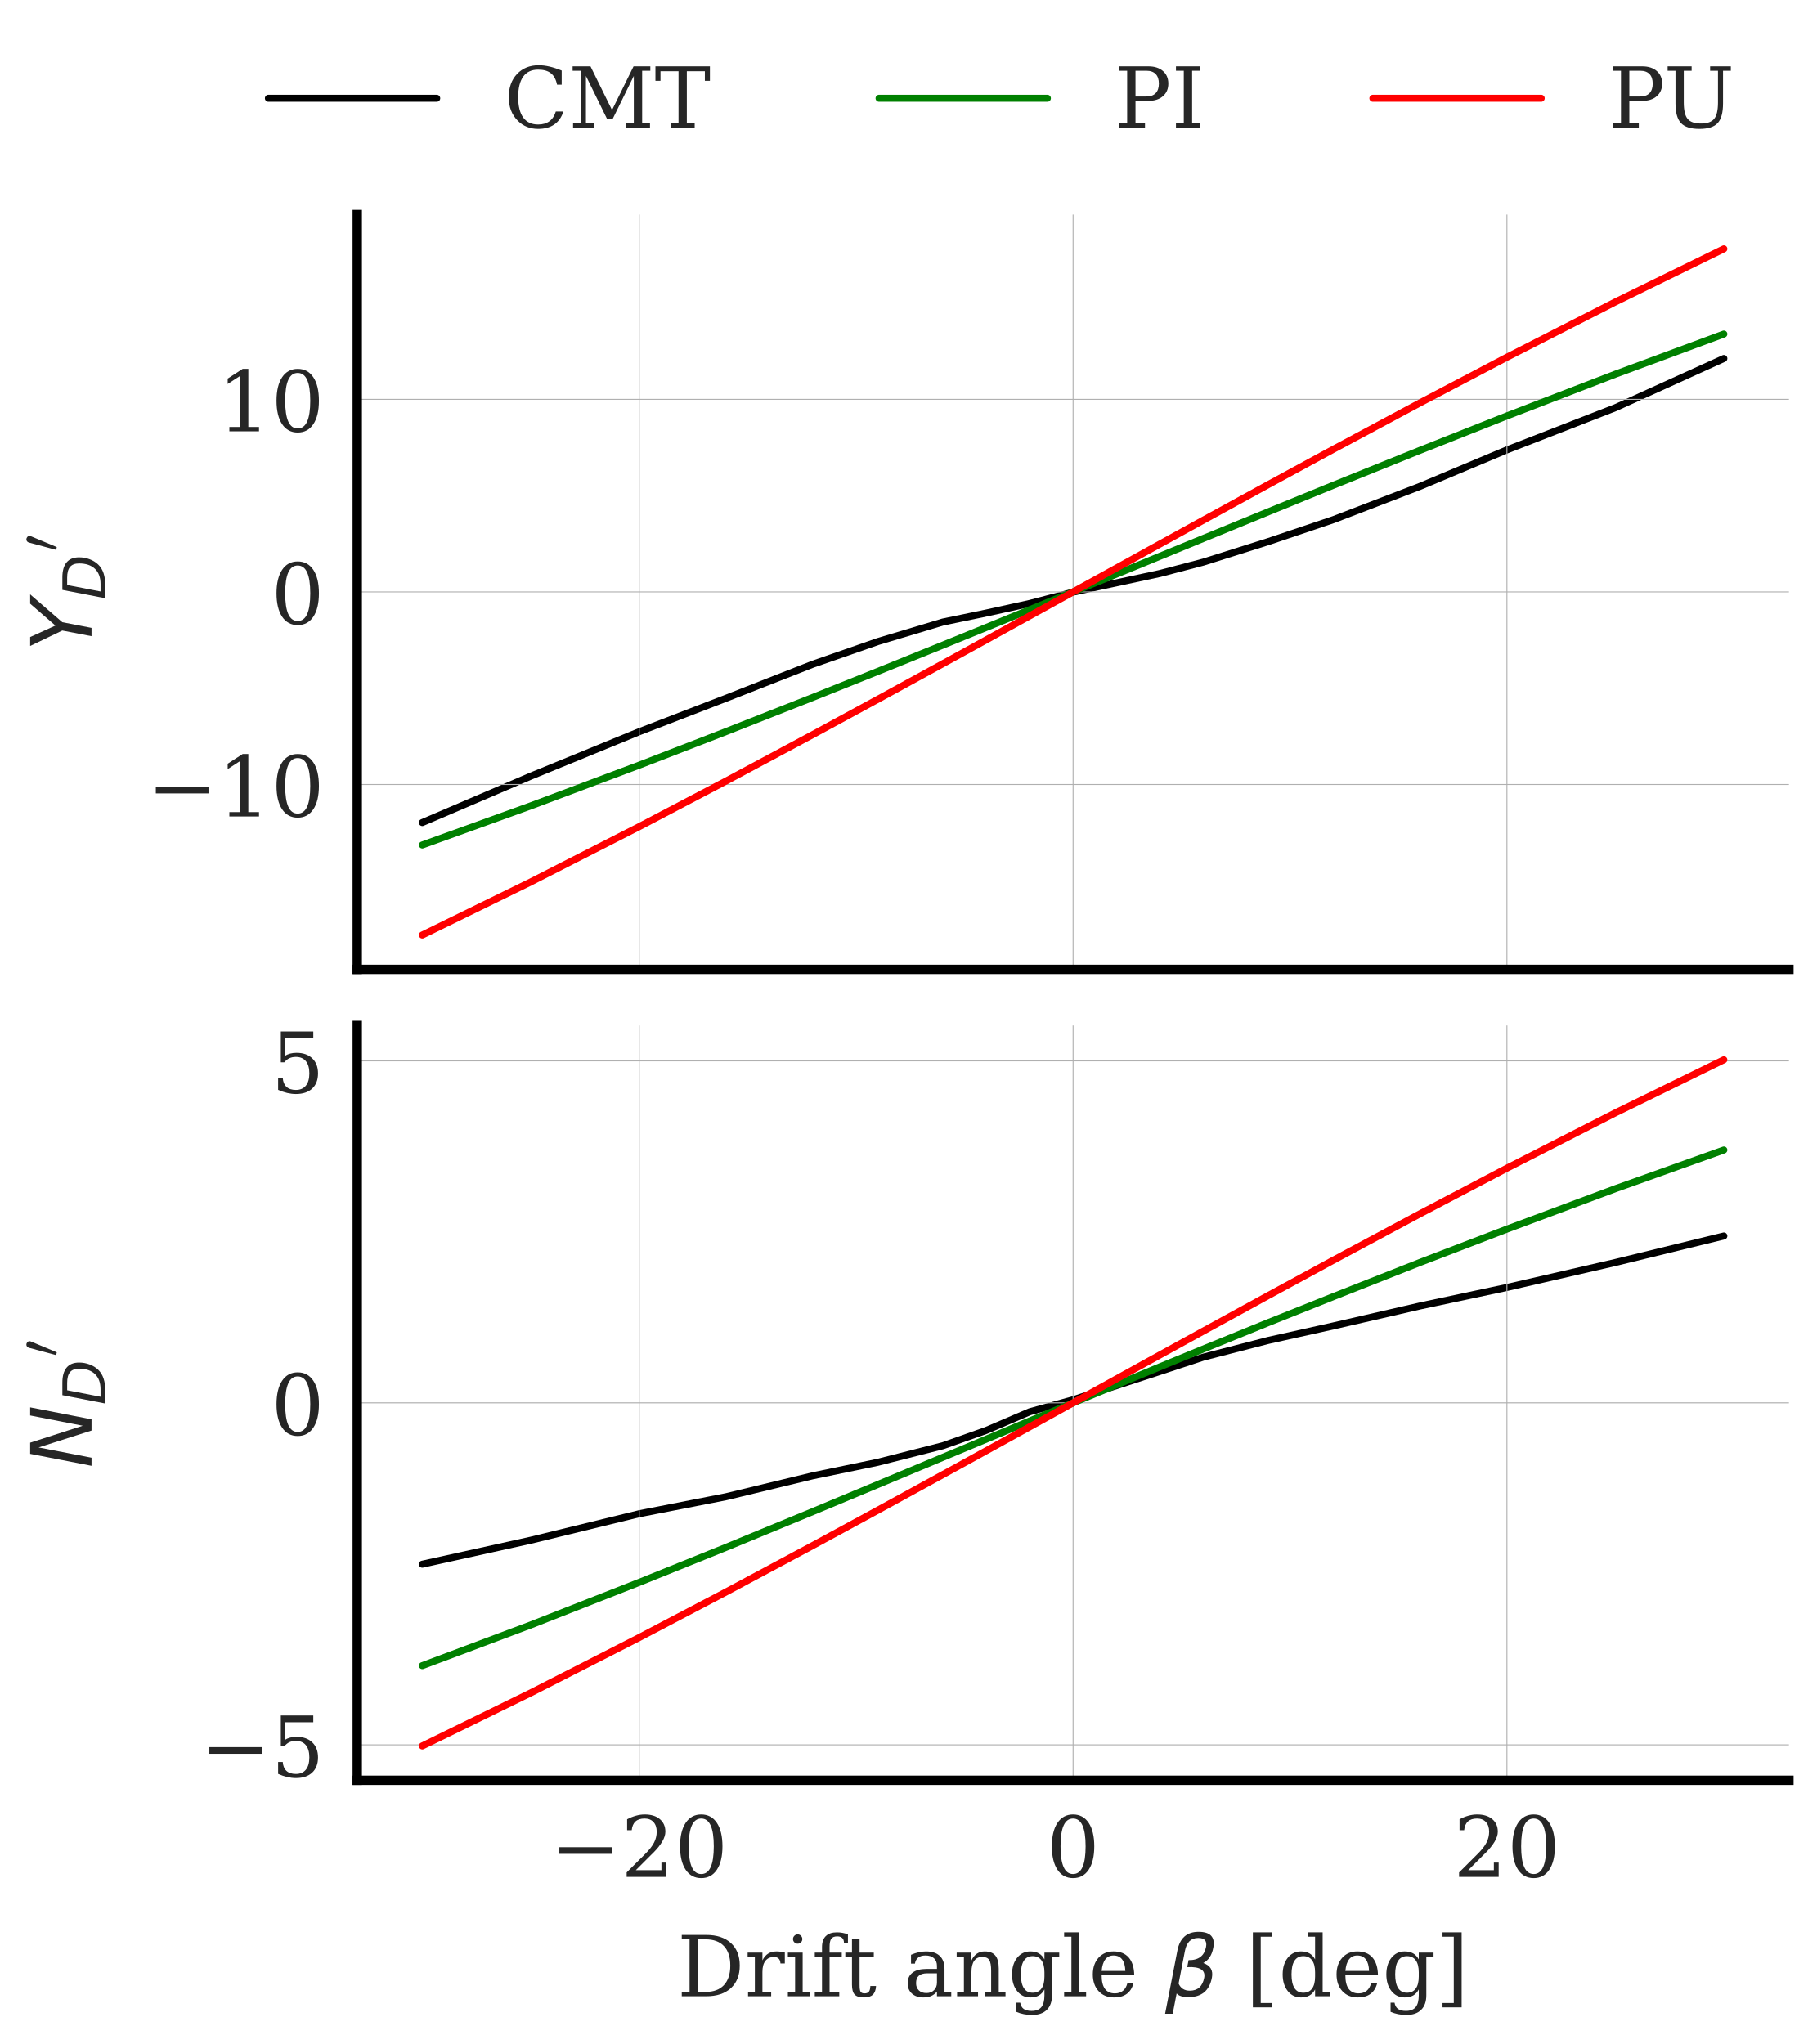
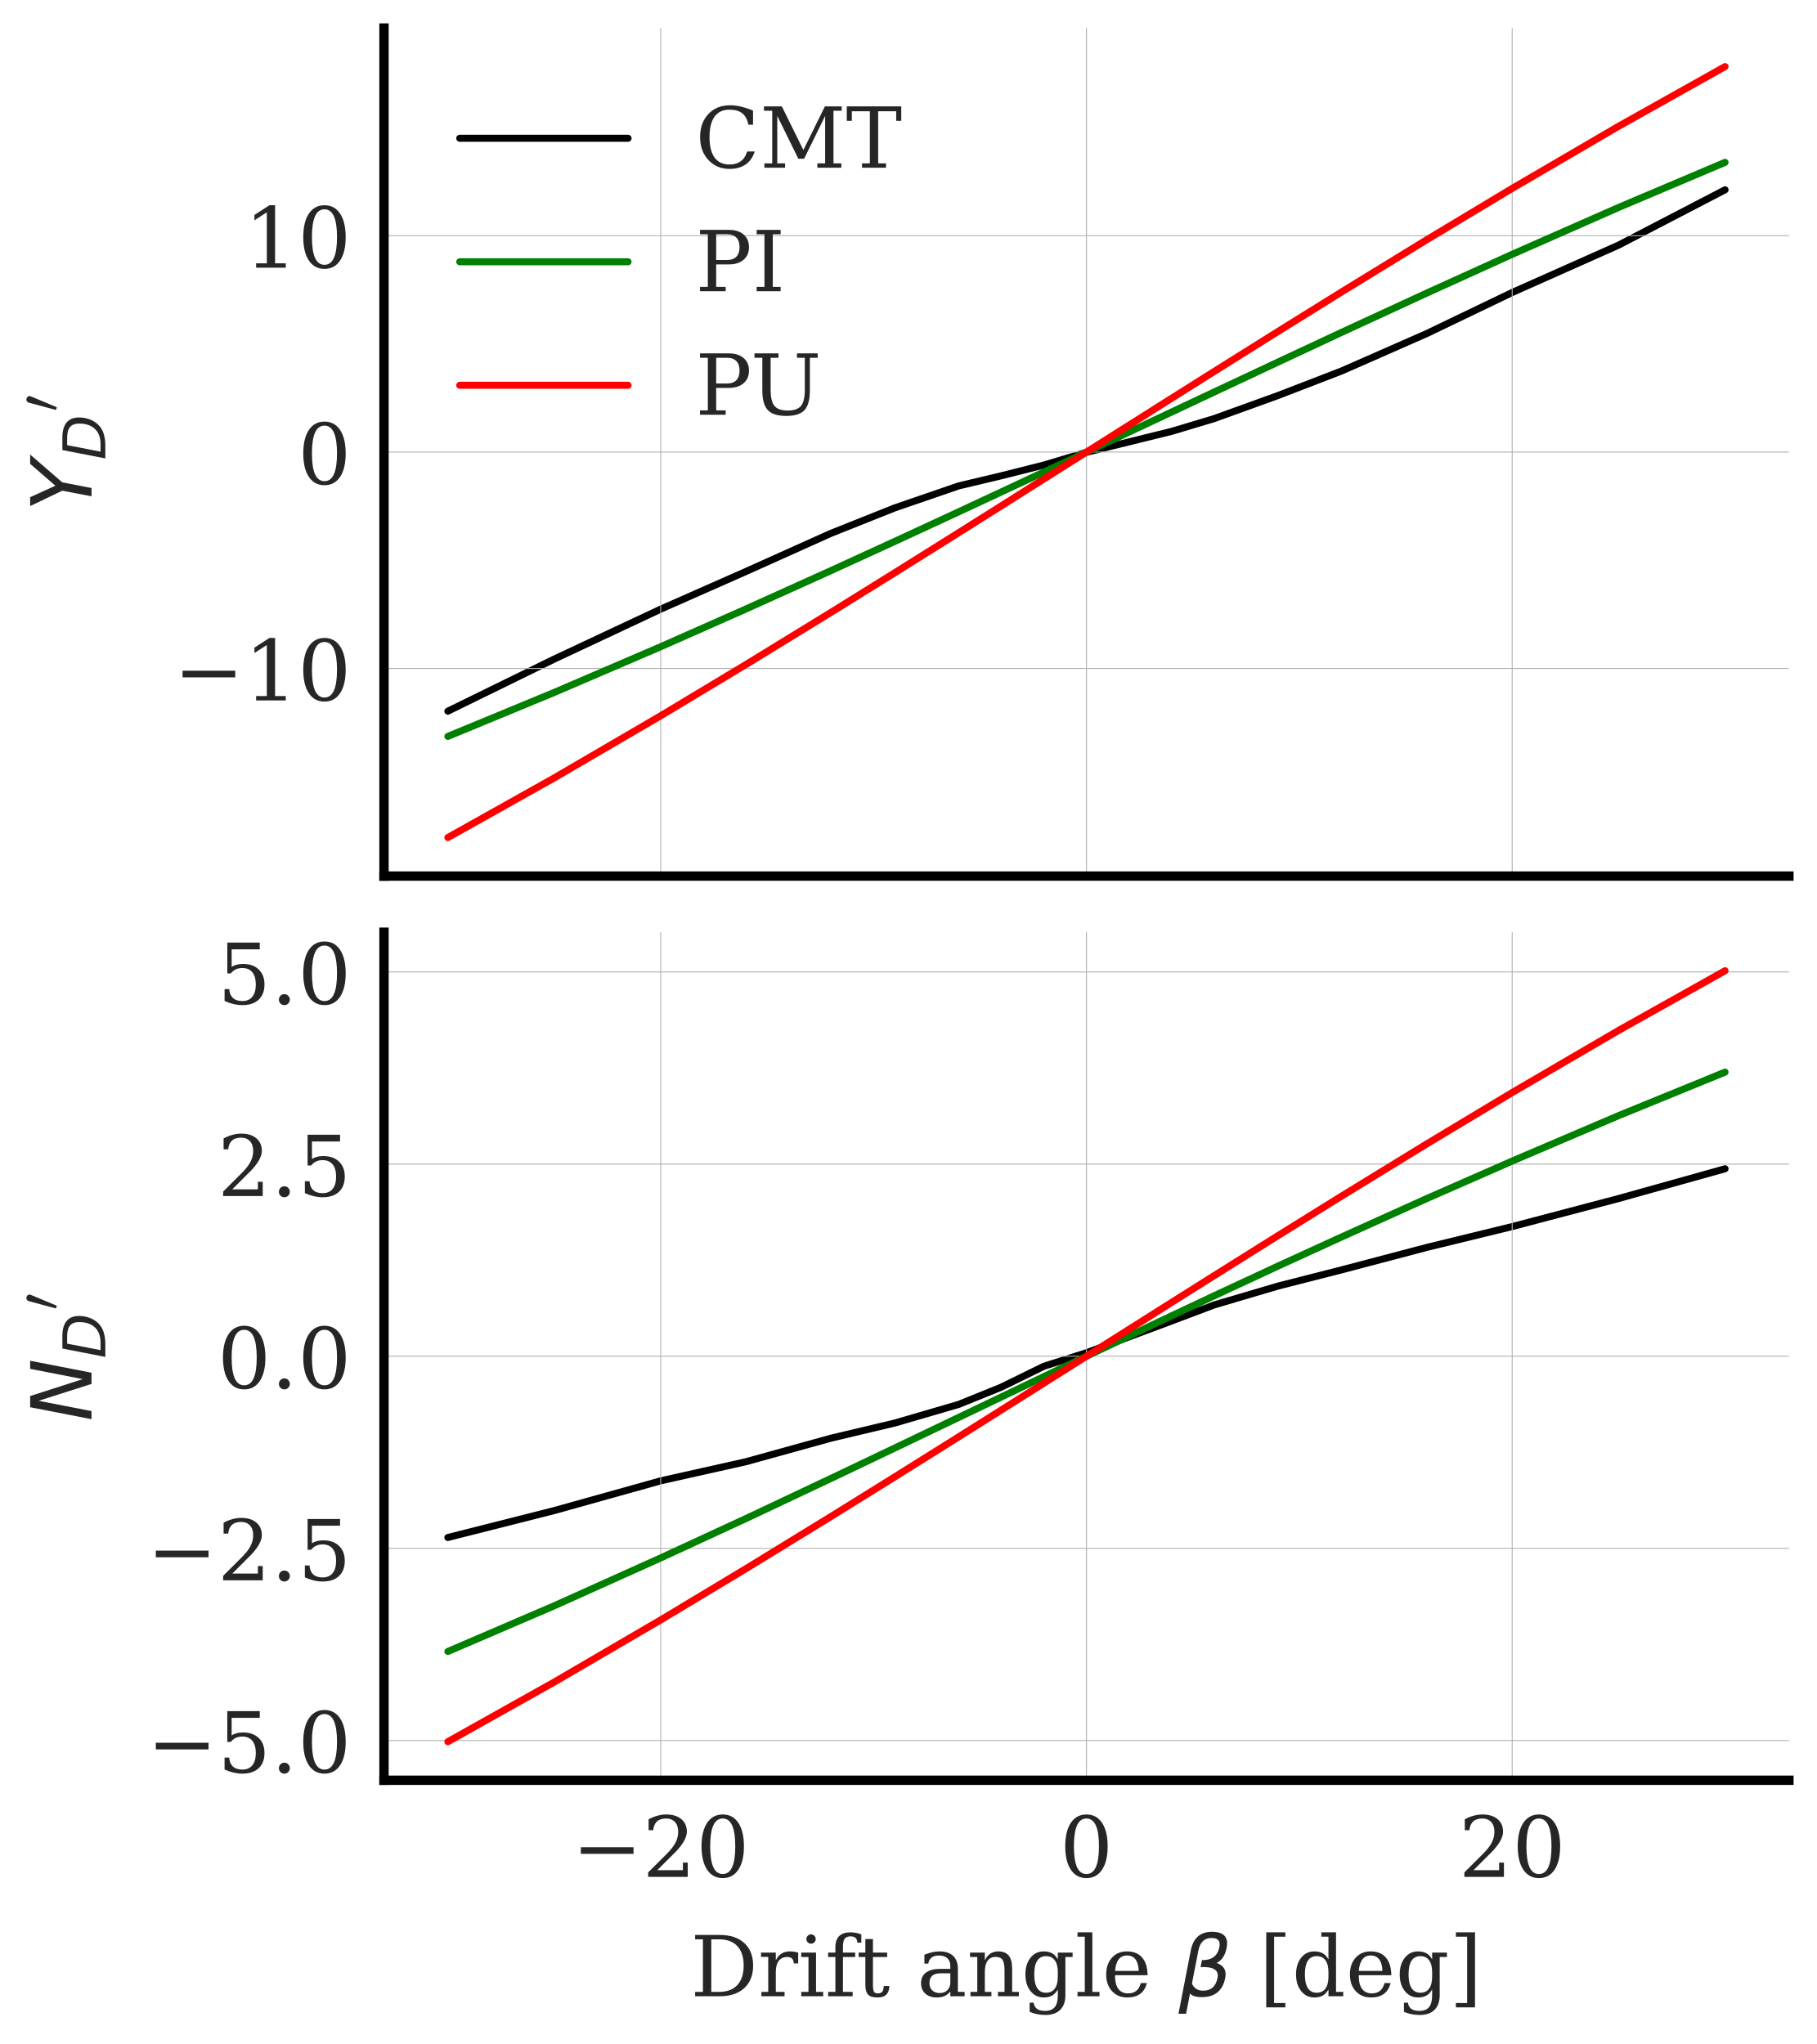
<svg xmlns="http://www.w3.org/2000/svg" xmlns:xlink="http://www.w3.org/1999/xlink" width="194.31pt" height="218.623pt" viewBox="0 0 194.31 218.623" version="1.1">
  <defs>
    <style type="text/css">*{stroke-linejoin: round; stroke-linecap: butt}</style>
  </defs>
  <g id="figure_1">
    <g id="patch_1">
      <path d="M 0 218.623  L 194.31 218.623  L 194.31 0  L 0 0  z " style="fill: #ffffff" />
    </g>
    <g id="axes_1">
      <g id="patch_2">
-         <path d="M 38.205 103.678  L 191.309 103.678  L 191.309 22.944  L 38.205 22.944  z " style="fill: #ffffff" />
+         <path d="M 41.065 93.706  L 191.309 93.706  L 191.309 3  L 41.065 3  z " style="fill: #ffffff" />
      </g>
      <g id="line2d_1">
-         <path d="M 184.35 38.343  L 172.751 43.607  L 161.152 48.119  L 151.873 52.015  L 142.594 55.58  L 135.635 57.926  L 128.676 60.122  L 124.036 61.34  L 114.757 63.335  L 110.118 64.546  L 105.478 65.567  L 100.838 66.53  L 93.879 68.62  L 86.92 71.042  L 77.641 74.682  L 68.362 78.262  L 56.763 83.014  L 45.164 87.978  " clip-path="url(#p307c24234c)" style="fill: none; stroke: #000000; stroke-width: 0.75; stroke-linecap: round" />
+         <path d="M 184.48 20.301  L 173.098 26.216  L 161.716 31.285  L 152.61 35.662  L 143.504 39.667  L 136.675 42.303  L 129.846 44.771  L 125.293 46.139  L 116.187 48.38  L 111.634 49.741  L 107.082 50.888  L 102.529 51.97  L 95.699 54.318  L 88.87 57.039  L 79.764 61.129  L 70.659 65.151  L 59.277 70.491  L 47.894 76.067  " clip-path="url(#p79ae833b40)" style="fill: none; stroke: #000000; stroke-width: 0.75; stroke-linecap: round" />
      </g>
      <g id="matplotlib.axis_1">
        <g id="xtick_1">
          <g id="line2d_2">
-             <path d="M 68.362 103.678  L 68.362 22.944  " clip-path="url(#p307c24234c)" style="fill: none; stroke: #b0b0b0; stroke-width: 0.1; stroke-linecap: round" />
+             <path d="M 70.659 93.706  L 70.659 3  " clip-path="url(#p79ae833b40)" style="fill: none; stroke: #b0b0b0; stroke-width: 0.1; stroke-linecap: round" />
          </g>
          <g id="line2d_3" />
        </g>
        <g id="xtick_2">
          <g id="line2d_4">
-             <path d="M 114.757 103.678  L 114.757 22.944  " clip-path="url(#p307c24234c)" style="fill: none; stroke: #b0b0b0; stroke-width: 0.1; stroke-linecap: round" />
+             <path d="M 116.187 93.706  L 116.187 3  " clip-path="url(#p79ae833b40)" style="fill: none; stroke: #b0b0b0; stroke-width: 0.1; stroke-linecap: round" />
          </g>
          <g id="line2d_5" />
        </g>
        <g id="xtick_3">
          <g id="line2d_6">
-             <path d="M 161.152 103.678  L 161.152 22.944  " clip-path="url(#p307c24234c)" style="fill: none; stroke: #b0b0b0; stroke-width: 0.1; stroke-linecap: round" />
+             <path d="M 161.716 93.706  L 161.716 3  " clip-path="url(#p79ae833b40)" style="fill: none; stroke: #b0b0b0; stroke-width: 0.1; stroke-linecap: round" />
          </g>
          <g id="line2d_7" />
        </g>
      </g>
      <g id="matplotlib.axis_2">
        <g id="ytick_1">
          <g id="line2d_8">
-             <path d="M 38.205 83.907  L 191.309 83.907  " clip-path="url(#p307c24234c)" style="fill: none; stroke: #b0b0b0; stroke-width: 0.1; stroke-linecap: round" />
+             <path d="M 41.065 71.494  L 191.309 71.494  " clip-path="url(#p79ae833b40)" style="fill: none; stroke: #b0b0b0; stroke-width: 0.1; stroke-linecap: round" />
          </g>
          <g id="line2d_9" />
          <g id="text_1">
-             <g style="fill: #262626" transform="translate(15.71055 87.32672) scale(0.09 -0.09)">
+             <g style="fill: #262626" transform="translate(18.57087 74.91308) scale(0.09 -0.09)">
              <defs>
                <path id="DejaVuSerif-2212" d="M 678 2259  L 4684 2259  L 4684 1753  L 678 1753  L 678 2259  z " transform="scale(0.015625)" />
                <path id="DejaVuSerif-31" d="M 909 0  L 909 331  L 1722 331  L 1722 4213  L 781 3603  L 781 4013  L 1919 4750  L 2350 4750  L 2350 331  L 3163 331  L 3163 0  L 909 0  z " transform="scale(0.015625)" />
                <path id="DejaVuSerif-30" d="M 2034 219  Q 2513 219 2750 744  Q 2988 1269 2988 2328  Q 2988 3391 2750 3916  Q 2513 4441 2034 4441  Q 1556 4441 1318 3916  Q 1081 3391 1081 2328  Q 1081 1269 1318 744  Q 1556 219 2034 219  z M 2034 -91  Q 1275 -91 848 546  Q 422 1184 422 2328  Q 422 3475 848 4112  Q 1275 4750 2034 4750  Q 2797 4750 3222 4112  Q 3647 3475 3647 2328  Q 3647 1184 3222 546  Q 2797 -91 2034 -91  z " transform="scale(0.015625)" />
              </defs>
              <use xlink:href="#DejaVuSerif-2212" />
              <use xlink:href="#DejaVuSerif-31" x="83.789" />
              <use xlink:href="#DejaVuSerif-30" x="147.412" />
            </g>
          </g>
        </g>
        <g id="ytick_2">
          <g id="line2d_10">
-             <path d="M 38.205 63.311  L 191.309 63.311  " clip-path="url(#p307c24234c)" style="fill: none; stroke: #b0b0b0; stroke-width: 0.1; stroke-linecap: round" />
+             <path d="M 41.065 48.353  L 191.309 48.353  " clip-path="url(#p79ae833b40)" style="fill: none; stroke: #b0b0b0; stroke-width: 0.1; stroke-linecap: round" />
          </g>
          <g id="line2d_11" />
          <g id="text_2">
-             <g style="fill: #262626" transform="translate(28.97852 66.73009) scale(0.09 -0.09)">
+             <g style="fill: #262626" transform="translate(31.83883 51.77249) scale(0.09 -0.09)">
              <use xlink:href="#DejaVuSerif-30" />
            </g>
          </g>
        </g>
        <g id="ytick_3">
          <g id="line2d_12">
-             <path d="M 38.205 42.714  L 191.309 42.714  " clip-path="url(#p307c24234c)" style="fill: none; stroke: #b0b0b0; stroke-width: 0.1; stroke-linecap: round" />
+             <path d="M 41.065 25.213  L 191.309 25.213  " clip-path="url(#p79ae833b40)" style="fill: none; stroke: #b0b0b0; stroke-width: 0.1; stroke-linecap: round" />
          </g>
          <g id="line2d_13" />
          <g id="text_3">
-             <g style="fill: #262626" transform="translate(23.25227 46.13346) scale(0.09 -0.09)">
+             <g style="fill: #262626" transform="translate(26.11258 28.63191) scale(0.09 -0.09)">
              <use xlink:href="#DejaVuSerif-31" />
              <use xlink:href="#DejaVuSerif-30" x="63.623" />
            </g>
          </g>
        </g>
        <g id="text_4">
-           <g style="fill: #262626" transform="translate(9.838834 69.65579) rotate(-90) scale(0.09 -0.09)">
+           <g style="fill: #262626" transform="translate(9.838834 54.6982) rotate(-90) scale(0.09 -0.09)">
            <defs>
              <path id="DejaVuSans-Oblique-59" d="M 403 4666  L 1081 4666  L 1953 2747  L 3616 4666  L 4325 4666  L 2209 2222  L 1778 0  L 1147 0  L 1575 2222  L 403 4666  z " transform="scale(0.015625)" />
              <path id="DejaVuSans-Oblique-44" d="M 1081 4666  L 2438 4666  Q 3519 4666 4070 4208  Q 4622 3750 4622 2847  Q 4622 2250 4412 1698  Q 4203 1147 3834 769  Q 3463 381 2891 190  Q 2319 0 1538 0  L 172 0  L 1081 4666  z M 1613 4147  L 909 519  L 1734 519  Q 2794 519 3375 1128  Q 3956 1738 3956 2847  Q 3956 3519 3581 3833  Q 3206 4147 2406 4147  L 1613 4147  z " transform="scale(0.015625)" />
              <path id="Cmsy10-30" d="M 225 347  Q 184 359 184 409  L 966 3316  Q 1003 3434 1093 3506  Q 1184 3578 1300 3578  Q 1450 3578 1564 3479  Q 1678 3381 1678 3231  Q 1678 3166 1644 3084  L 488 319  Q 466 275 428 275  Q 394 275 320 306  Q 247 338 225 347  z " transform="scale(0.015625)" />
            </defs>
            <use xlink:href="#DejaVuSans-Oblique-59" transform="translate(0 0.584375)" />
            <use xlink:href="#DejaVuSans-Oblique-44" transform="translate(61.08398 -15.82188) scale(0.7)" />
            <use xlink:href="#Cmsy10-30" transform="translate(118.6768 38.86563) scale(0.7)" />
          </g>
        </g>
      </g>
      <g id="line2d_14">
-         <path d="M 184.35 35.73  L 172.751 40.02  L 161.152 44.483  L 151.873 48.161  L 142.594 51.9  L 135.635 54.742  L 128.676 57.594  L 124.036 59.498  L 114.757 63.311  L 110.118 65.211  L 105.478 67.107  L 100.838 68.996  L 93.879 71.809  L 86.92 74.594  L 77.641 78.251  L 68.362 81.84  L 56.763 86.191  L 45.164 90.379  " clip-path="url(#p307c24234c)" style="fill: none; stroke: #008000; stroke-width: 0.75; stroke-linecap: round" />
+         <path d="M 184.48 17.366  L 173.098 22.186  L 161.716 27.2  L 152.61 31.332  L 143.504 35.533  L 136.675 38.726  L 129.846 41.93  L 125.293 44.07  L 116.187 48.353  L 111.634 50.488  L 107.082 52.618  L 102.529 54.74  L 95.699 57.902  L 88.87 61.03  L 79.764 65.139  L 70.659 69.171  L 59.277 74.059  L 47.894 78.764  " clip-path="url(#p79ae833b40)" style="fill: none; stroke: #008000; stroke-width: 0.75; stroke-linecap: round" />
      </g>
      <g id="line2d_15">
-         <path d="M 184.35 26.613  L 172.751 32.293  L 161.152 38.208  L 151.873 43.08  L 142.594 48.051  L 135.635 51.829  L 128.676 55.639  L 124.036 58.191  L 114.757 63.311  L 110.118 65.872  L 105.478 68.431  L 100.838 70.983  L 93.879 74.792  L 86.92 78.57  L 77.641 83.541  L 68.362 88.413  L 56.763 94.329  L 45.164 100.008  " clip-path="url(#p307c24234c)" style="fill: none; stroke: #ff0000; stroke-width: 0.75; stroke-linecap: round" />
+         <path d="M 184.48 7.123  L 173.098 13.504  L 161.716 20.15  L 152.61 25.624  L 143.504 31.209  L 136.675 35.454  L 129.846 39.734  L 125.293 42.601  L 116.187 48.353  L 111.634 51.231  L 107.082 54.105  L 102.529 56.973  L 95.699 61.253  L 88.87 65.498  L 79.764 71.082  L 70.659 76.556  L 59.277 83.202  L 47.894 89.583  " clip-path="url(#p79ae833b40)" style="fill: none; stroke: #ff0000; stroke-width: 0.75; stroke-linecap: round" />
      </g>
      <g id="patch_3">
-         <path d="M 38.205 103.678  L 38.205 22.944  " style="fill: none; stroke: #000000; stroke-linejoin: miter; stroke-linecap: square" />
+         <path d="M 41.065 93.706  L 41.065 3  " style="fill: none; stroke: #000000; stroke-linejoin: miter; stroke-linecap: square" />
      </g>
      <g id="patch_4">
-         <path d="M 38.205 103.678  L 191.309 103.678  " style="fill: none; stroke: #000000; stroke-linejoin: miter; stroke-linecap: square" />
+         <path d="M 41.065 93.706  L 191.309 93.706  " style="fill: none; stroke: #000000; stroke-linejoin: miter; stroke-linecap: square" />
      </g>
      <g id="legend_1">
        <g id="line2d_16">
-           <path d="M 28.703 10.512  L 37.703 10.512  L 46.703 10.512  " style="fill: none; stroke: #000000; stroke-width: 0.75; stroke-linecap: round" />
+           <path d="M 49.165 14.789  L 58.165 14.789  L 67.165 14.789  " style="fill: none; stroke: #000000; stroke-width: 0.75; stroke-linecap: round" />
        </g>
        <g id="text_5">
-           <g style="fill: #262626" transform="translate(53.90271 13.66204) scale(0.09 -0.09)">
+           <g style="fill: #262626" transform="translate(74.36508 17.93883) scale(0.09 -0.09)">
            <defs>
              <path id="DejaVuSerif-43" d="M 4513 1234  Q 4306 581 3820 245  Q 3334 -91 2591 -91  Q 2134 -91 1743 65  Q 1353 222 1050 525  Q 700 875 529 1320  Q 359 1766 359 2328  Q 359 3416 987 4083  Q 1616 4750 2644 4750  Q 3025 4750 3456 4650  Q 3888 4550 4384 4347  L 4384 3272  L 4031 3272  Q 3916 3859 3567 4137  Q 3219 4416 2591 4416  Q 1844 4416 1459 3886  Q 1075 3356 1075 2328  Q 1075 1303 1459 773  Q 1844 244 2591 244  Q 3113 244 3450 492  Q 3788 741 3938 1234  L 4513 1234  z " transform="scale(0.015625)" />
              <path id="DejaVuSerif-4d" d="M 353 0  L 353 331  L 947 331  L 947 4331  L 319 4331  L 319 4666  L 1678 4666  L 3316 1344  L 4953 4666  L 6228 4666  L 6228 4331  L 5606 4331  L 5606 331  L 6203 331  L 6203 0  L 4378 0  L 4378 331  L 4972 331  L 4972 3938  L 3372 684  L 2931 684  L 1331 3938  L 1331 331  L 1925 331  L 1925 0  L 353 0  z " transform="scale(0.015625)" />
              <path id="DejaVuSerif-54" d="M 1222 0  L 1222 331  L 1819 331  L 1819 4294  L 447 4294  L 447 3566  L 63 3566  L 63 4666  L 4206 4666  L 4206 3566  L 3822 3566  L 3822 4294  L 2450 4294  L 2450 331  L 3047 331  L 3047 0  L 1222 0  z " transform="scale(0.015625)" />
            </defs>
            <use xlink:href="#DejaVuSerif-43" />
            <use xlink:href="#DejaVuSerif-4d" x="76.514" />
            <use xlink:href="#DejaVuSerif-54" x="178.906" />
          </g>
        </g>
        <g id="line2d_17">
-           <path d="M 94.008 10.512  L 103.008 10.512  L 112.008 10.512  " style="fill: none; stroke: #008000; stroke-width: 0.75; stroke-linecap: round" />
+           <path d="M 49.165 27.999  L 58.165 27.999  L 67.165 27.999  " style="fill: none; stroke: #008000; stroke-width: 0.75; stroke-linecap: round" />
        </g>
        <g id="text_6">
-           <g style="fill: #262626" transform="translate(119.2076 13.66204) scale(0.09 -0.09)">
+           <g style="fill: #262626" transform="translate(74.36508 31.14915) scale(0.09 -0.09)">
            <defs>
              <path id="DejaVuSerif-50" d="M 1581 2375  L 2406 2375  Q 2872 2375 3115 2626  Q 3359 2878 3359 3353  Q 3359 3831 3115 4081  Q 2872 4331 2406 4331  L 1581 4331  L 1581 2375  z M 353 0  L 353 331  L 947 331  L 947 4331  L 353 4331  L 353 4666  L 2559 4666  Q 3259 4666 3668 4311  Q 4078 3956 4078 3353  Q 4078 2753 3668 2397  Q 3259 2041 2559 2041  L 1581 2041  L 1581 331  L 2303 331  L 2303 0  L 353 0  z " transform="scale(0.015625)" />
              <path id="DejaVuSerif-49" d="M 1581 331  L 2175 331  L 2175 0  L 353 0  L 353 331  L 947 331  L 947 4331  L 353 4331  L 353 4666  L 2175 4666  L 2175 4331  L 1581 4331  L 1581 331  z " transform="scale(0.015625)" />
            </defs>
            <use xlink:href="#DejaVuSerif-50" />
            <use xlink:href="#DejaVuSerif-49" x="67.285" />
          </g>
        </g>
        <g id="line2d_18">
-           <path d="M 146.818 10.512  L 155.818 10.512  L 164.818 10.512  " style="fill: none; stroke: #ff0000; stroke-width: 0.75; stroke-linecap: round" />
+           <path d="M 49.165 41.209  L 58.165 41.209  L 67.165 41.209  " style="fill: none; stroke: #ff0000; stroke-width: 0.75; stroke-linecap: round" />
        </g>
        <g id="text_7">
-           <g style="fill: #262626" transform="translate(172.0179 13.66204) scale(0.09 -0.09)">
+           <g style="fill: #262626" transform="translate(74.36508 44.35946) scale(0.09 -0.09)">
            <defs>
              <path id="DejaVuSerif-55" d="M 897 4331  L 300 4331  L 300 4666  L 2125 4666  L 2125 4331  L 1528 4331  L 1528 1919  Q 1528 1025 1820 672  Q 2113 319 2828 319  Q 3544 319 3836 672  Q 4128 1025 4128 1919  L 4128 4331  L 3531 4331  L 3531 4666  L 5106 4666  L 5106 4331  L 4513 4331  L 4513 1856  Q 4513 791 4103 350  Q 3694 -91 2713 -91  Q 1731 -91 1314 353  Q 897 797 897 1856  L 897 4331  z " transform="scale(0.015625)" />
            </defs>
            <use xlink:href="#DejaVuSerif-50" />
            <use xlink:href="#DejaVuSerif-55" x="65.535" />
          </g>
        </g>
      </g>
    </g>
    <g id="axes_2">
      <g id="patch_5">
-         <path d="M 38.205 190.413  L 191.309 190.413  L 191.309 109.678  L 38.205 109.678  z " style="fill: #ffffff" />
+         <path d="M 41.065 190.413  L 191.309 190.413  L 191.309 99.707  L 41.065 99.707  z " style="fill: #ffffff" />
      </g>
      <g id="line2d_19">
-         <path d="M 184.35 132.2  L 172.751 135.032  L 161.152 137.703  L 151.873 139.68  L 142.594 141.817  L 135.635 143.367  L 128.676 145.162  L 124.036 146.69  L 114.757 149.714  L 110.118 151.002  L 105.478 152.989  L 100.838 154.63  L 93.879 156.403  L 86.92 157.846  L 77.641 160.09  L 68.362 161.907  L 56.763 164.738  L 45.164 167.303  " clip-path="url(#pb700f3cced)" style="fill: none; stroke: #000000; stroke-width: 0.75; stroke-linecap: round" />
+         <path d="M 184.48 125.01  L 173.098 128.192  L 161.716 131.193  L 152.61 133.414  L 143.504 135.815  L 136.675 137.556  L 129.846 139.573  L 125.293 141.29  L 116.187 144.687  L 111.634 146.134  L 107.082 148.367  L 102.529 150.21  L 95.699 152.203  L 88.87 153.824  L 79.764 156.345  L 70.659 158.386  L 59.277 161.567  L 47.894 164.449  " clip-path="url(#p28861a673f)" style="fill: none; stroke: #000000; stroke-width: 0.75; stroke-linecap: round" />
      </g>
      <g id="matplotlib.axis_3">
        <g id="xtick_4">
          <g id="line2d_20">
-             <path d="M 68.362 190.413  L 68.362 109.678  " clip-path="url(#pb700f3cced)" style="fill: none; stroke: #b0b0b0; stroke-width: 0.1; stroke-linecap: round" />
+             <path d="M 70.659 190.413  L 70.659 99.707  " clip-path="url(#p28861a673f)" style="fill: none; stroke: #b0b0b0; stroke-width: 0.1; stroke-linecap: round" />
          </g>
          <g id="line2d_21" />
          <g id="text_8">
-             <g style="fill: #262626" transform="translate(58.86463 200.7511) scale(0.09 -0.09)">
+             <g style="fill: #262626" transform="translate(61.16155 200.7511) scale(0.09 -0.09)">
              <defs>
                <path id="DejaVuSerif-32" d="M 819 3553  L 469 3553  L 469 4384  Q 803 4563 1142 4656  Q 1481 4750 1806 4750  Q 2534 4750 2956 4397  Q 3378 4044 3378 3438  Q 3378 2753 2422 1800  Q 2347 1728 2309 1691  L 1131 513  L 3078 513  L 3078 1088  L 3444 1088  L 3444 0  L 434 0  L 434 341  L 1850 1753  Q 2319 2222 2519 2614  Q 2719 3006 2719 3438  Q 2719 3909 2473 4175  Q 2228 4441 1797 4441  Q 1350 4441 1106 4219  Q 863 3997 819 3553  z " transform="scale(0.015625)" />
              </defs>
              <use xlink:href="#DejaVuSerif-2212" />
              <use xlink:href="#DejaVuSerif-32" x="83.789" />
              <use xlink:href="#DejaVuSerif-30" x="147.412" />
            </g>
          </g>
        </g>
        <g id="xtick_5">
          <g id="line2d_22">
-             <path d="M 114.757 190.413  L 114.757 109.678  " clip-path="url(#pb700f3cced)" style="fill: none; stroke: #b0b0b0; stroke-width: 0.1; stroke-linecap: round" />
+             <path d="M 116.187 190.413  L 116.187 99.707  " clip-path="url(#p28861a673f)" style="fill: none; stroke: #b0b0b0; stroke-width: 0.1; stroke-linecap: round" />
          </g>
          <g id="line2d_23" />
          <g id="text_9">
-             <g style="fill: #262626" transform="translate(111.894 200.7511) scale(0.09 -0.09)">
+             <g style="fill: #262626" transform="translate(113.3241 200.7511) scale(0.09 -0.09)">
              <use xlink:href="#DejaVuSerif-30" />
            </g>
          </g>
        </g>
        <g id="xtick_6">
          <g id="line2d_24">
-             <path d="M 161.152 190.413  L 161.152 109.678  " clip-path="url(#pb700f3cced)" style="fill: none; stroke: #b0b0b0; stroke-width: 0.1; stroke-linecap: round" />
+             <path d="M 161.716 190.413  L 161.716 99.707  " clip-path="url(#p28861a673f)" style="fill: none; stroke: #b0b0b0; stroke-width: 0.1; stroke-linecap: round" />
          </g>
          <g id="line2d_25" />
          <g id="text_10">
-             <g style="fill: #262626" transform="translate(155.4262 200.7511) scale(0.09 -0.09)">
+             <g style="fill: #262626" transform="translate(155.9896 200.7511) scale(0.09 -0.09)">
              <use xlink:href="#DejaVuSerif-32" />
              <use xlink:href="#DejaVuSerif-30" x="63.623" />
            </g>
          </g>
        </g>
        <g id="text_11">
-           <g style="fill: #262626" transform="translate(72.41209 213.5529) scale(0.09 -0.09)">
+           <g style="fill: #262626" transform="translate(73.84224 213.5529) scale(0.09 -0.09)">
            <defs>
              <path id="DejaVuSerif-44" d="M 1581 331  L 2163 331  Q 3072 331 3558 850  Q 4044 1369 4044 2338  Q 4044 3306 3559 3818  Q 3075 4331 2163 4331  L 1581 4331  L 1581 331  z M 353 0  L 353 331  L 947 331  L 947 4331  L 353 4331  L 353 4666  L 2209 4666  Q 3416 4666 4089 4050  Q 4763 3434 4763 2338  Q 4763 1238 4088 619  Q 3413 0 2209 0  L 353 0  z " transform="scale(0.015625)" />
              <path id="DejaVuSerif-72" d="M 3059 3328  L 3059 2497  L 2728 2497  Q 2713 2744 2591 2866  Q 2469 2988 2234 2988  Q 1809 2988 1582 2694  Q 1356 2400 1356 1850  L 1356 331  L 2022 331  L 2022 0  L 263 0  L 263 331  L 781 331  L 781 2994  L 231 2994  L 231 3322  L 1356 3322  L 1356 2731  Q 1525 3078 1790 3245  Q 2056 3413 2438 3413  Q 2578 3413 2733 3391  Q 2888 3369 3059 3328  z " transform="scale(0.015625)" />
              <path id="DejaVuSerif-69" d="M 622 4353  Q 622 4497 726 4603  Q 831 4709 978 4709  Q 1122 4709 1226 4603  Q 1331 4497 1331 4353  Q 1331 4206 1228 4103  Q 1125 4000 978 4000  Q 831 4000 726 4103  Q 622 4206 622 4353  z M 1356 331  L 1900 331  L 1900 0  L 231 0  L 231 331  L 781 331  L 781 2988  L 231 2988  L 231 3322  L 1356 3322  L 1356 331  z " transform="scale(0.015625)" />
              <path id="DejaVuSerif-66" d="M 2753 4078  L 2450 4078  Q 2447 4313 2317 4434  Q 2188 4556 1941 4556  Q 1619 4556 1487 4379  Q 1356 4203 1356 3750  L 1356 3322  L 2284 3322  L 2284 2988  L 1356 2988  L 1356 331  L 2094 331  L 2094 0  L 231 0  L 231 331  L 781 331  L 781 2988  L 231 2988  L 231 3322  L 781 3322  L 781 3738  Q 781 4294 1070 4578  Q 1359 4863 1919 4863  Q 2128 4863 2337 4825  Q 2547 4788 2753 4709  L 2753 4078  z " transform="scale(0.015625)" />
              <path id="DejaVuSerif-74" d="M 691 2988  L 184 2988  L 184 3322  L 691 3322  L 691 4353  L 1269 4353  L 1269 3322  L 2350 3322  L 2350 2988  L 1269 2988  L 1269 878  Q 1269 456 1350 337  Q 1431 219 1650 219  Q 1875 219 1978 351  Q 2081 484 2088 781  L 2522 781  Q 2497 328 2275 118  Q 2053 -91 1600 -91  Q 1103 -91 897 129  Q 691 350 691 878  L 691 2988  z " transform="scale(0.015625)" />
              <path id="DejaVuSerif-20" transform="scale(0.015625)" />
              <path id="DejaVuSerif-61" d="M 2547 1044  L 2547 1747  L 1806 1747  Q 1378 1747 1168 1562  Q 959 1378 959 997  Q 959 650 1171 447  Q 1384 244 1747 244  Q 2106 244 2326 466  Q 2547 688 2547 1044  z M 3122 2075  L 3122 331  L 3634 331  L 3634 0  L 2547 0  L 2547 359  Q 2356 128 2106 18  Q 1856 -91 1522 -91  Q 969 -91 644 203  Q 319 497 319 997  Q 319 1513 691 1797  Q 1063 2081 1741 2081  L 2547 2081  L 2547 2309  Q 2547 2688 2317 2895  Q 2088 3103 1672 3103  Q 1328 3103 1125 2947  Q 922 2791 872 2484  L 575 2484  L 575 3156  Q 875 3284 1158 3348  Q 1441 3413 1709 3413  Q 2400 3413 2761 3070  Q 3122 2728 3122 2075  z " transform="scale(0.015625)" />
              <path id="DejaVuSerif-6e" d="M 263 0  L 263 331  L 781 331  L 781 2988  L 231 2988  L 231 3322  L 1356 3322  L 1356 2731  Q 1516 3069 1770 3241  Q 2025 3413 2363 3413  Q 2913 3413 3172 3097  Q 3431 2781 3431 2113  L 3431 331  L 3944 331  L 3944 0  L 2356 0  L 2356 331  L 2853 331  L 2853 1931  Q 2853 2541 2703 2767  Q 2553 2994 2175 2994  Q 1775 2994 1565 2701  Q 1356 2409 1356 1850  L 1356 331  L 1856 331  L 1856 0  L 263 0  z " transform="scale(0.015625)" />
              <path id="DejaVuSerif-67" d="M 3359 2988  L 3359 72  Q 3359 -644 2965 -1033  Q 2572 -1422 1844 -1422  Q 1516 -1422 1216 -1362  Q 916 -1303 641 -1184  L 641 -488  L 941 -488  Q 997 -813 1206 -963  Q 1416 -1113 1806 -1113  Q 2313 -1113 2548 -827  Q 2784 -541 2784 72  L 2784 519  Q 2616 206 2355 57  Q 2094 -91 1709 -91  Q 1097 -91 708 395  Q 319 881 319 1663  Q 319 2444 706 2928  Q 1094 3413 1709 3413  Q 2094 3413 2355 3264  Q 2616 3116 2784 2803  L 2784 3322  L 3909 3322  L 3909 2988  L 3359 2988  z M 2784 1825  Q 2784 2422 2554 2737  Q 2325 3053 1888 3053  Q 1444 3053 1217 2703  Q 991 2353 991 1663  Q 991 975 1217 622  Q 1444 269 1888 269  Q 2325 269 2554 583  Q 2784 897 2784 1497  L 2784 1825  z " transform="scale(0.015625)" />
              <path id="DejaVuSerif-6c" d="M 1313 331  L 1856 331  L 1856 0  L 184 0  L 184 331  L 738 331  L 738 4531  L 184 4531  L 184 4863  L 1313 4863  L 1313 331  z " transform="scale(0.015625)" />
              <path id="DejaVuSerif-65" d="M 3469 1600  L 991 1600  L 991 1575  Q 991 903 1244 561  Q 1497 219 1991 219  Q 2369 219 2611 417  Q 2853 616 2950 1006  L 3413 1006  Q 3275 459 2904 184  Q 2534 -91 1931 -91  Q 1203 -91 761 389  Q 319 869 319 1663  Q 319 2450 753 2931  Q 1188 3413 1894 3413  Q 2647 3413 3050 2948  Q 3453 2484 3469 1600  z M 2791 1931  Q 2772 2513 2545 2808  Q 2319 3103 1894 3103  Q 1497 3103 1269 2806  Q 1041 2509 991 1931  L 2791 1931  z " transform="scale(0.015625)" />
              <path id="DejaVuSans-Oblique-3b2" d="M 872 216  L 572 -1331  L -6 -1331  L 928 3478  Q 1206 4903 2538 4903  Q 3888 4903 3659 3700  Q 3503 2844 2894 2531  Q 3713 2250 3553 1416  Q 3272 -69 1759 -66  Q 1097 -63 872 216  z M 1019 966  Q 1259 422 1875 425  Q 2775 425 2966 1406  Q 3138 2288 1675 2219  L 1778 2750  Q 2909 2731 3106 3750  Q 3241 4438 2509 4434  Q 1691 4434 1503 3459  L 1019 966  z " transform="scale(0.015625)" />
              <path id="DejaVuSerif-5b" d="M 550 4863  L 2003 4863  L 2003 4531  L 1147 4531  L 1147 -513  L 2003 -513  L 2003 -844  L 550 -844  L 550 4863  z " transform="scale(0.015625)" />
              <path id="DejaVuSerif-64" d="M 3359 331  L 3909 331  L 3909 0  L 2784 0  L 2784 519  Q 2616 206 2355 57  Q 2094 -91 1709 -91  Q 1097 -91 708 395  Q 319 881 319 1663  Q 319 2444 706 2928  Q 1094 3413 1709 3413  Q 2094 3413 2355 3264  Q 2616 3116 2784 2803  L 2784 4531  L 2241 4531  L 2241 4863  L 3359 4863  L 3359 331  z M 2784 1497  L 2784 1825  Q 2784 2422 2554 2737  Q 2325 3053 1888 3053  Q 1444 3053 1217 2703  Q 991 2353 991 1663  Q 991 975 1217 622  Q 1444 269 1888 269  Q 2325 269 2554 583  Q 2784 897 2784 1497  z " transform="scale(0.015625)" />
              <path id="DejaVuSerif-5d" d="M 1947 4863  L 1947 -844  L 494 -844  L 494 -513  L 1350 -513  L 1350 4531  L 494 4531  L 494 4863  L 1947 4863  z " transform="scale(0.015625)" />
            </defs>
            <use xlink:href="#DejaVuSerif-44" transform="translate(0 0.390625)" />
            <use xlink:href="#DejaVuSerif-72" transform="translate(80.17578 0.390625)" />
            <use xlink:href="#DejaVuSerif-69" transform="translate(127.9785 0.390625)" />
            <use xlink:href="#DejaVuSerif-66" transform="translate(159.9609 0.390625)" />
            <use xlink:href="#DejaVuSerif-74" transform="translate(196.9727 0.390625)" />
            <use xlink:href="#DejaVuSerif-20" transform="translate(237.1582 0.390625)" />
            <use xlink:href="#DejaVuSerif-61" transform="translate(268.9453 0.390625)" />
            <use xlink:href="#DejaVuSerif-6e" transform="translate(328.5645 0.390625)" />
            <use xlink:href="#DejaVuSerif-67" transform="translate(392.9688 0.390625)" />
            <use xlink:href="#DejaVuSerif-6c" transform="translate(456.9824 0.390625)" />
            <use xlink:href="#DejaVuSerif-65" transform="translate(488.9648 0.390625)" />
            <use xlink:href="#DejaVuSerif-20" transform="translate(548.1445 0.390625)" />
            <use xlink:href="#DejaVuSans-Oblique-3b2" transform="translate(579.9316 0.390625)" />
            <use xlink:href="#DejaVuSerif-20" transform="translate(643.75 0.390625)" />
            <use xlink:href="#DejaVuSerif-5b" transform="translate(675.5371 0.390625)" />
            <use xlink:href="#DejaVuSerif-64" transform="translate(714.5508 0.390625)" />
            <use xlink:href="#DejaVuSerif-65" transform="translate(778.5645 0.390625)" />
            <use xlink:href="#DejaVuSerif-67" transform="translate(837.7441 0.390625)" />
            <use xlink:href="#DejaVuSerif-5d" transform="translate(901.7578 0.390625)" />
          </g>
        </g>
      </g>
      <g id="matplotlib.axis_4">
        <g id="ytick_4">
          <g id="line2d_26">
-             <path d="M 38.205 186.627  L 191.309 186.627  " clip-path="url(#pb700f3cced)" style="fill: none; stroke: #b0b0b0; stroke-width: 0.1; stroke-linecap: round" />
+             <path d="M 41.065 186.16  L 191.309 186.16  " clip-path="url(#p28861a673f)" style="fill: none; stroke: #b0b0b0; stroke-width: 0.1; stroke-linecap: round" />
          </g>
          <g id="line2d_27" />
          <g id="text_12">
-             <g style="fill: #262626" transform="translate(21.4368 190.0466) scale(0.09 -0.09)">
+             <g style="fill: #262626" transform="translate(15.71055 189.579) scale(0.09 -0.09)">
              <defs>
                <path id="DejaVuSerif-35" d="M 3219 4666  L 3219 4153  L 1081 4153  L 1081 2816  Q 1244 2928 1461 2984  Q 1678 3041 1947 3041  Q 2703 3041 3140 2622  Q 3578 2203 3578 1478  Q 3578 738 3136 323  Q 2694 -91 1894 -91  Q 1572 -91 1234 -12  Q 897 66 544 225  L 544 1131  L 897 1131  Q 925 688 1179 453  Q 1434 219 1894 219  Q 2388 219 2653 544  Q 2919 869 2919 1478  Q 2919 2084 2655 2407  Q 2391 2731 1894 2731  Q 1613 2731 1398 2631  Q 1184 2531 1019 2322  L 750 2322  L 750 4666  L 3219 4666  z " transform="scale(0.015625)" />
+                 <path id="DejaVuSerif-2e" d="M 603 325  Q 603 500 722 622  Q 841 744 1019 744  Q 1191 744 1312 622  Q 1434 500 1434 325  Q 1434 153 1312 31  Q 1191 -91 1019 -91  Q 841 -91 722 29  Q 603 150 603 325  z " transform="scale(0.015625)" />
              </defs>
              <use xlink:href="#DejaVuSerif-2212" />
              <use xlink:href="#DejaVuSerif-35" x="83.789" />
+               <use xlink:href="#DejaVuSerif-2e" x="147.412" />
+               <use xlink:href="#DejaVuSerif-30" x="179.199" />
            </g>
          </g>
        </g>
        <g id="ytick_5">
          <g id="line2d_28">
-             <path d="M 38.205 150.045  L 191.309 150.045  " clip-path="url(#pb700f3cced)" style="fill: none; stroke: #b0b0b0; stroke-width: 0.1; stroke-linecap: round" />
+             <path d="M 41.065 165.61  L 191.309 165.61  " clip-path="url(#p28861a673f)" style="fill: none; stroke: #b0b0b0; stroke-width: 0.1; stroke-linecap: round" />
          </g>
          <g id="line2d_29" />
          <g id="text_13">
-             <g style="fill: #262626" transform="translate(28.97852 153.4648) scale(0.09 -0.09)">
-               <use xlink:href="#DejaVuSerif-30" />
+             <g style="fill: #262626" transform="translate(15.71055 169.029) scale(0.09 -0.09)">
+               <use xlink:href="#DejaVuSerif-2212" />
+               <use xlink:href="#DejaVuSerif-32" x="83.789" />
+               <use xlink:href="#DejaVuSerif-2e" x="147.412" />
+               <use xlink:href="#DejaVuSerif-35" x="179.199" />
            </g>
          </g>
        </g>
        <g id="ytick_6">
          <g id="line2d_30">
-             <path d="M 38.205 113.464  L 191.309 113.464  " clip-path="url(#pb700f3cced)" style="fill: none; stroke: #b0b0b0; stroke-width: 0.1; stroke-linecap: round" />
+             <path d="M 41.065 145.06  L 191.309 145.06  " clip-path="url(#p28861a673f)" style="fill: none; stroke: #b0b0b0; stroke-width: 0.1; stroke-linecap: round" />
          </g>
          <g id="line2d_31" />
          <g id="text_14">
-             <g style="fill: #262626" transform="translate(28.97852 116.883) scale(0.09 -0.09)">
+             <g style="fill: #262626" transform="translate(23.25227 148.4789) scale(0.09 -0.09)">
+               <use xlink:href="#DejaVuSerif-30" />
+               <use xlink:href="#DejaVuSerif-2e" x="63.623" />
+               <use xlink:href="#DejaVuSerif-30" x="95.41" />
+             </g>
+           </g>
+         </g>
+         <g id="ytick_7">
+           <g id="line2d_32">
+             <path d="M 41.065 124.51  L 191.309 124.51  " clip-path="url(#p28861a673f)" style="fill: none; stroke: #b0b0b0; stroke-width: 0.1; stroke-linecap: round" />
+           </g>
+           <g id="line2d_33" />
+           <g id="text_15">
+             <g style="fill: #262626" transform="translate(23.25227 127.9288) scale(0.09 -0.09)">
+               <use xlink:href="#DejaVuSerif-32" />
+               <use xlink:href="#DejaVuSerif-2e" x="63.623" />
+               <use xlink:href="#DejaVuSerif-35" x="95.41" />
+             </g>
+           </g>
+         </g>
+         <g id="ytick_8">
+           <g id="line2d_34">
+             <path d="M 41.065 103.959  L 191.309 103.959  " clip-path="url(#p28861a673f)" style="fill: none; stroke: #b0b0b0; stroke-width: 0.1; stroke-linecap: round" />
+           </g>
+           <g id="line2d_35" />
+           <g id="text_16">
+             <g style="fill: #262626" transform="translate(23.25227 107.3788) scale(0.09 -0.09)">
              <use xlink:href="#DejaVuSerif-35" />
-             </g>
-           </g>
-         </g>
-         <g id="text_15">
-           <g style="fill: #262626" transform="translate(9.838834 157.0205) rotate(-90) scale(0.09 -0.09)">
+               <use xlink:href="#DejaVuSerif-2e" x="63.623" />
+               <use xlink:href="#DejaVuSerif-30" x="95.41" />
+             </g>
+           </g>
+         </g>
+         <g id="text_17">
+           <g style="fill: #262626" transform="translate(9.838834 152.0346) rotate(-90) scale(0.09 -0.09)">
            <defs>
              <path id="DejaVuSans-Oblique-4e" d="M 1081 4666  L 1931 4666  L 3219 666  L 4000 4666  L 4616 4666  L 3706 0  L 2853 0  L 1569 4025  L 788 0  L 172 0  L 1081 4666  z " transform="scale(0.015625)" />
            </defs>
            <use xlink:href="#DejaVuSans-Oblique-4e" transform="translate(0 0.584375)" />
            <use xlink:href="#DejaVuSans-Oblique-44" transform="translate(74.80469 -15.82188) scale(0.7)" />
            <use xlink:href="#Cmsy10-30" transform="translate(132.3975 38.86563) scale(0.7)" />
          </g>
        </g>
      </g>
-       <g id="line2d_32">
-         <path d="M 184.35 122.999  L 172.751 127.14  L 161.152 131.465  L 151.873 135.022  L 142.594 138.68  L 135.635 141.459  L 128.676 144.29  L 124.036 146.199  L 114.757 150.045  L 110.118 151.984  L 105.478 153.926  L 100.838 155.868  L 93.879 158.778  L 86.92 161.677  L 77.641 165.502  L 68.362 169.245  L 56.763 173.802  L 45.164 178.154  " clip-path="url(#pb700f3cced)" style="fill: none; stroke: #008000; stroke-width: 0.75; stroke-linecap: round" />
-       </g>
-       <g id="line2d_33">
-         <path d="M 184.35 113.348  L 172.751 119.028  L 161.152 124.943  L 151.873 129.815  L 142.594 134.786  L 135.635 138.564  L 128.676 142.374  L 124.036 144.926  L 114.757 150.045  L 110.118 152.607  L 105.478 155.165  L 100.838 157.717  L 93.879 161.527  L 86.92 165.305  L 77.641 170.276  L 68.362 175.148  L 56.763 181.063  L 45.164 186.743  " clip-path="url(#pb700f3cced)" style="fill: none; stroke: #ff0000; stroke-width: 0.75; stroke-linecap: round" />
+       <g id="line2d_36">
+         <path d="M 184.48 114.673  L 173.098 119.325  L 161.716 124.184  L 152.61 128.181  L 143.504 132.29  L 136.675 135.413  L 129.846 138.594  L 125.293 140.738  L 116.187 145.06  L 111.634 147.238  L 107.082 149.42  L 102.529 151.601  L 95.699 154.87  L 88.87 158.128  L 79.764 162.425  L 70.659 166.631  L 59.277 171.75  L 47.894 176.64  " clip-path="url(#p28861a673f)" style="fill: none; stroke: #008000; stroke-width: 0.75; stroke-linecap: round" />
+       </g>
+       <g id="line2d_37">
+         <path d="M 184.48 103.83  L 173.098 110.211  L 161.716 116.857  L 152.61 122.331  L 143.504 127.915  L 136.675 132.16  L 129.846 136.44  L 125.293 139.307  L 116.187 145.06  L 111.634 147.937  L 107.082 150.812  L 102.529 153.679  L 95.699 157.959  L 88.87 162.204  L 79.764 167.789  L 70.659 173.263  L 59.277 179.909  L 47.894 186.29  " clip-path="url(#p28861a673f)" style="fill: none; stroke: #ff0000; stroke-width: 0.75; stroke-linecap: round" />
      </g>
      <g id="patch_6">
-         <path d="M 38.205 190.413  L 38.205 109.678  " style="fill: none; stroke: #000000; stroke-linejoin: miter; stroke-linecap: square" />
+         <path d="M 41.065 190.413  L 41.065 99.707  " style="fill: none; stroke: #000000; stroke-linejoin: miter; stroke-linecap: square" />
      </g>
      <g id="patch_7">
-         <path d="M 38.205 190.413  L 191.309 190.413  " style="fill: none; stroke: #000000; stroke-linejoin: miter; stroke-linecap: square" />
+         <path d="M 41.065 190.413  L 191.309 190.413  " style="fill: none; stroke: #000000; stroke-linejoin: miter; stroke-linecap: square" />
      </g>
    </g>
  </g>
  <defs>
-     <clipPath id="p307c24234c">
-       <rect x="38.205" y="22.944" width="153.105" height="80.734" />
+     <clipPath id="p79ae833b40">
+       <rect x="41.065" y="3" width="150.244" height="90.706" />
    </clipPath>
-     <clipPath id="pb700f3cced">
-       <rect x="38.205" y="109.678" width="153.105" height="80.734" />
+     <clipPath id="p28861a673f">
+       <rect x="41.065" y="99.707" width="150.244" height="90.706" />
    </clipPath>
  </defs>
</svg>
